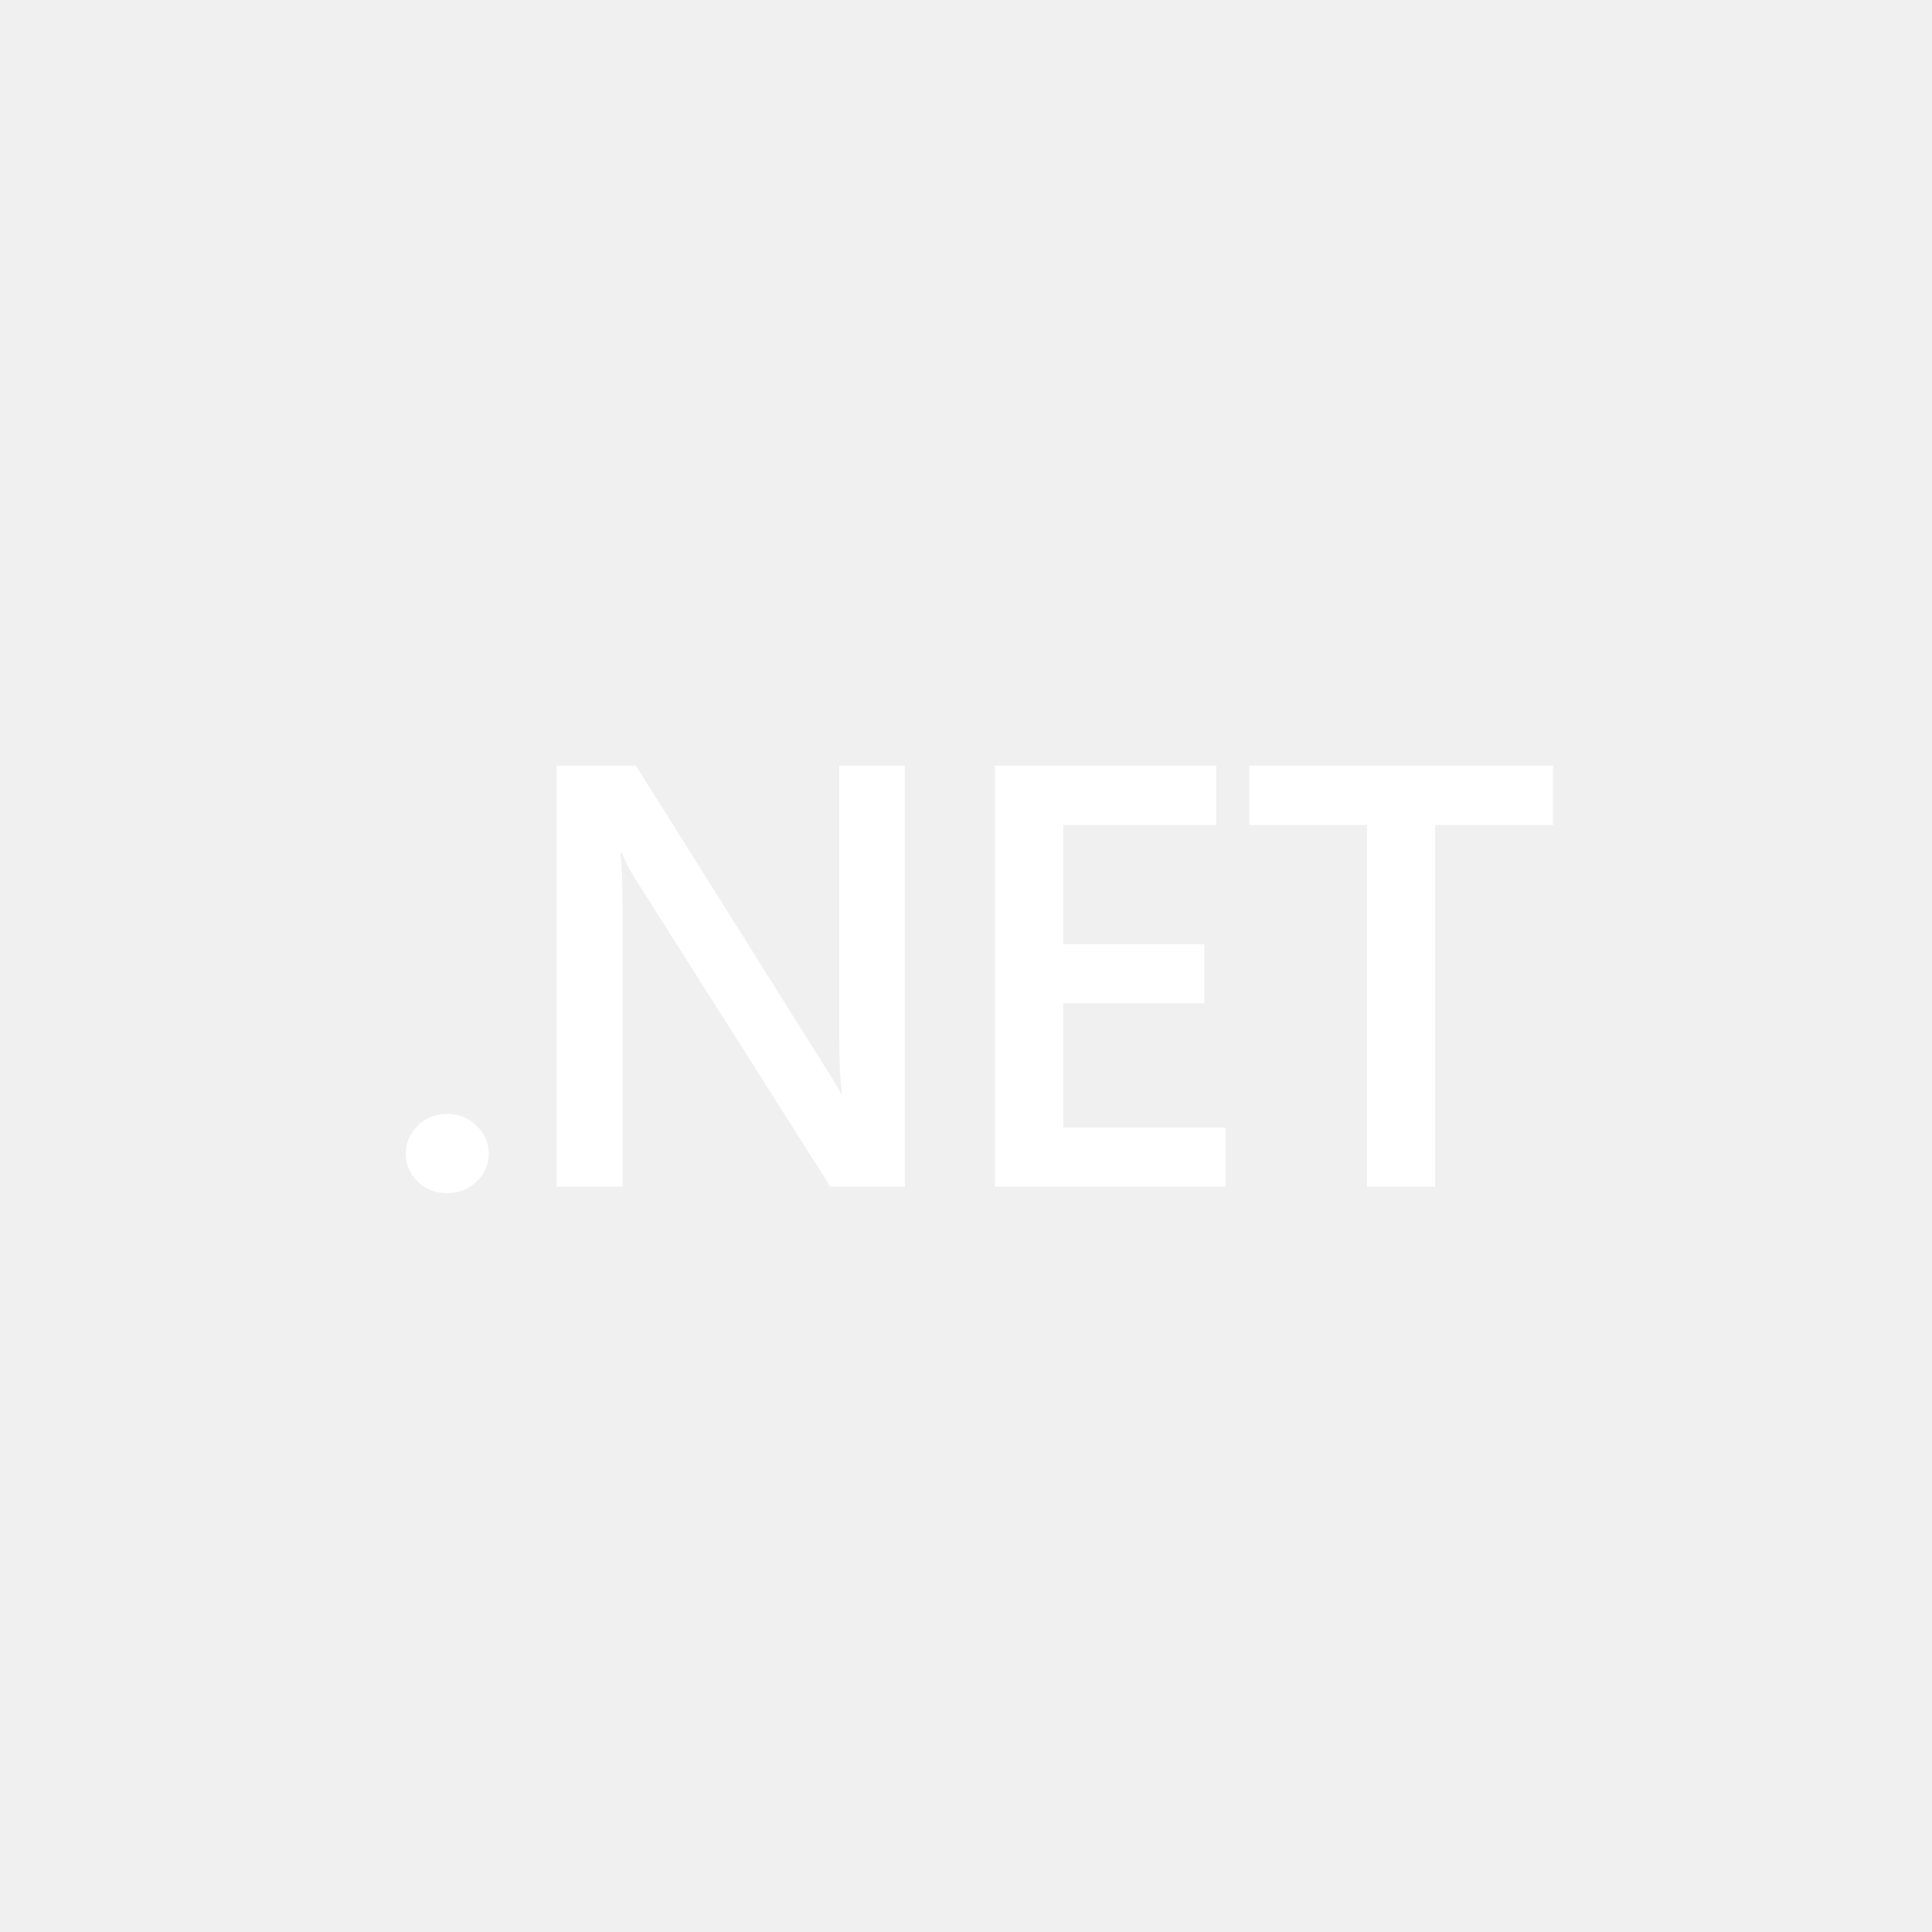
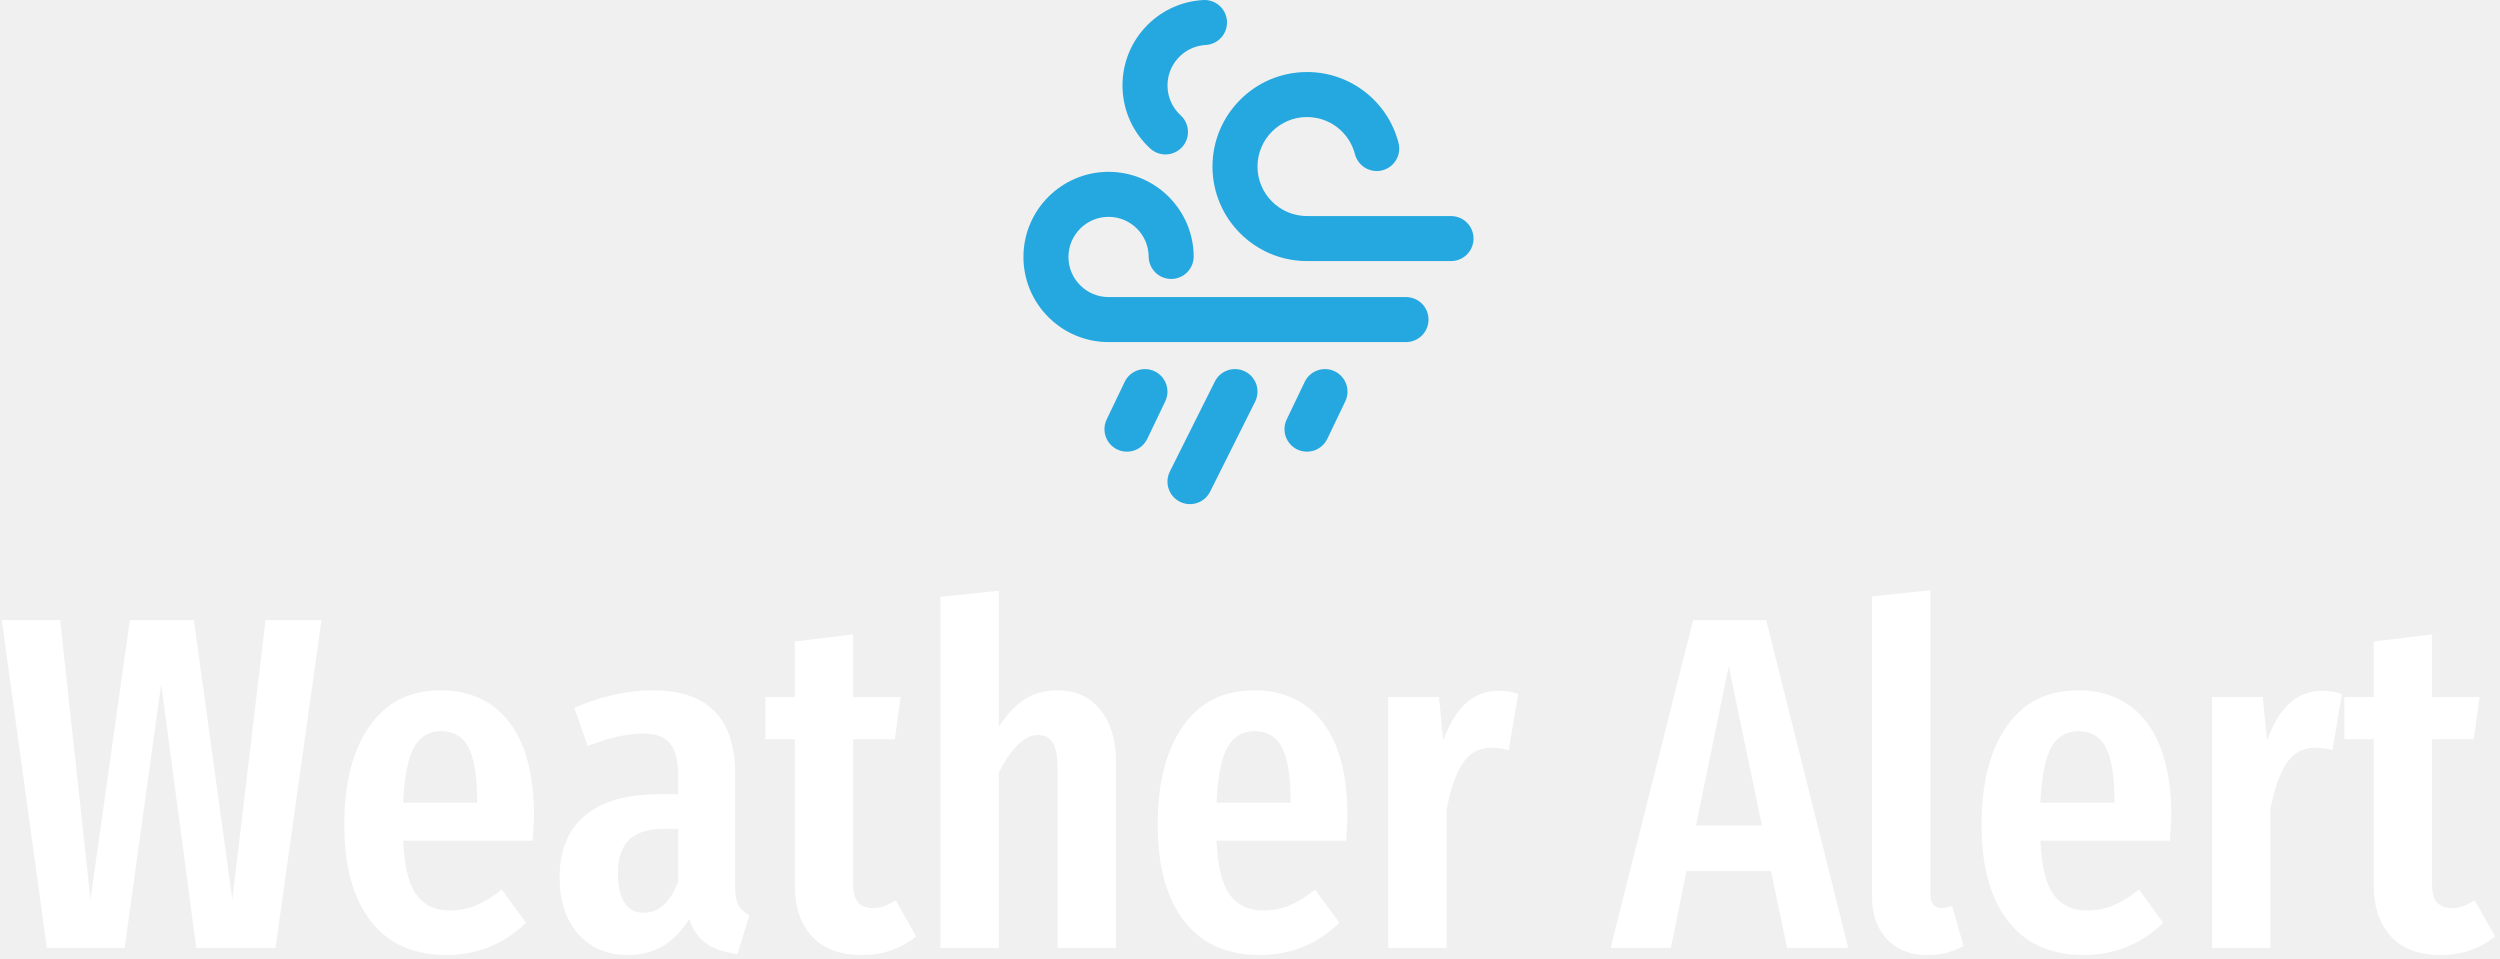
- <svg xmlns="http://www.w3.org/2000/svg" width="456" height="456" viewBox="0 0 456 456" version="1.1" xml:space="preserve" style="fill-rule:evenodd;clip-rule:evenodd;stroke-linejoin:round;stroke-miterlimit:2;">
-   <path d="m 105.5,281.609 c -2.703,0 -5.001,-0.9 -6.893,-2.702 -1.892,-1.848 -2.838,-4.042 -2.838,-6.582 0,-2.587 0.946,-4.804 2.838,-6.652 1.892,-1.848 4.19,-2.772 6.893,-2.772 2.748,0 5.068,0.924 6.96,2.772 1.937,1.848 2.906,4.064 2.906,6.652 0,2.54 -0.968,4.734 -2.906,6.582 -1.892,1.802 -4.212,2.702 -6.96,2.702 z" style="fill:#ffffff;fill-rule:nonzero;stroke-width:0.838" />
-   <path d="M 213.561,280.084 H 195.99 L 149.7,207.054 c -1.171,-1.848 -2.14,-3.765 -2.906,-5.751 h -0.406 c 0.361,2.125 0.541,6.675 0.541,13.65 v 65.132 h -15.543 v -99.36 h 18.719 l 44.737,71.298 c 1.892,2.957 3.109,4.989 3.649,6.098 h 0.27 c -0.45,-2.632 -0.676,-7.09 -0.676,-13.373 v -64.023 h 15.476 z" style="fill:#ffffff;fill-rule:nonzero;stroke-width:0.838" />
-   <path d="m 289.251,280.084 h -54.401 v -99.36 h 52.238 v 13.997 h -36.154 v 28.131 h 33.316 v 13.927 h -33.316 v 29.378 h 38.316 z" style="fill:#ffffff;fill-rule:nonzero;stroke-width:0.838" />
-   <path d="M 366.565,194.721 H 338.722 v 85.363 h -16.084 v -85.363 h -27.775 v -13.997 h 71.701 z" style="fill:#ffffff;fill-rule:nonzero;stroke-width:0.838" />
+ <svg xmlns="http://www.w3.org/2000/svg" version="1.1" width="1500" height="575" viewBox="0 0 1500 575">
+   <g transform="matrix(1,0,0,1,-0.9090909,-0.9942632)">
+     <svg viewBox="0 0 396 152" data-background-color="#ffffff" preserveAspectRatio="xMidYMid meet" height="575" width="1500">
+       <g id="tight-bounds" transform="matrix(1,0,0,1,0.24,0.2628313)">
+         <svg viewBox="0 0 395.52 151.474" height="151.474" width="395.52">
+           <g>
+             <svg viewBox="0 0 395.52 151.474" height="151.474" width="395.52">
+               <g transform="matrix(1,0,0,1,0,93.61722)">
+                 <svg viewBox="0 0 395.52 57.857" height="57.857" width="395.52">
+                   <g id="textblocktransform">
+                     <svg viewBox="0 0 395.52 57.857" height="57.857" width="395.52" id="textblock">
+                       <g>
+                         <svg viewBox="0 0 395.52 57.857" height="57.857" width="395.52">
+                           <g transform="matrix(1,0,0,1,0,0)">
+                             <svg width="395.52" viewBox="0.7 -37.7 262.82 38.45" height="57.857" data-palette-color="#ffffff">
+                               <path d="M28.5-34.55L34.4-34.55 29.55 0 21.2 0 17.5-27.8 13.65 0 5.45 0 0.7-34.55 6.85-34.55 10.05-5.1 14.2-34.55 20.95-34.55 25-5.1 28.5-34.55ZM56.8-13.85Q56.8-13.4 56.65-11.3L56.65-11.3 43-11.3Q43.2-7.2 44.42-5.58 45.65-3.95 47.9-3.95L47.9-3.95Q49.45-3.95 50.7-4.48 51.95-5 53.4-6.15L53.4-6.15 55.95-2.65Q52.45 0.75 47.55 0.75L47.55 0.75Q42.35 0.75 39.57-2.85 36.8-6.45 36.8-13L36.8-13Q36.8-19.55 39.45-23.35 42.1-27.15 46.95-27.15L46.95-27.15Q51.6-27.15 54.2-23.78 56.8-20.4 56.8-13.85L56.8-13.85ZM50.8-15.3L50.8-15.65Q50.8-19.4 49.9-21.13 49-22.85 47-22.85L47-22.85Q45.15-22.85 44.17-21.18 43.2-19.5 43-15.3L43-15.3 50.8-15.3ZM78-6.4Q78-5.1 78.34-4.48 78.7-3.85 79.5-3.45L79.5-3.45 78.25 0.65Q76.2 0.4 74.97-0.45 73.75-1.3 73.15-3.05L73.15-3.05Q70.84 0.75 66.7 0.75L66.7 0.75Q63.4 0.75 61.45-1.48 59.5-3.7 59.5-7.4L59.5-7.4Q59.5-11.7 62.17-13.95 64.84-16.2 69.95-16.2L69.95-16.2 72-16.2 72-18.05Q72-20.55 71.12-21.58 70.25-22.6 68.3-22.6L68.3-22.6Q65.95-22.6 62.45-21.3L62.45-21.3 61.05-25.3Q63.05-26.2 65.2-26.68 67.34-27.15 69.3-27.15L69.3-27.15Q78-27.15 78-18.35L78-18.35 78-6.4ZM68.34-3.7Q70.75-3.7 72-7L72-7 72-12.55 70.55-12.55Q68-12.55 66.82-11.4 65.65-10.25 65.65-7.85L65.65-7.85Q65.65-5.8 66.34-4.75 67.05-3.7 68.34-3.7L68.34-3.7ZM94.94-5L97.09-1.2Q94.64 0.75 91.34 0.75L91.34 0.75Q87.89 0.75 86.09-1.23 84.29-3.2 84.29-6.6L84.29-6.6 84.29-22 81.19-22 81.19-26.45 84.29-26.45 84.29-32.3 90.44-33.05 90.44-26.45 95.44-26.45 94.84-22 90.44-22 90.44-6.6Q90.44-4.2 92.49-4.2L92.49-4.2Q93.14-4.2 93.64-4.38 94.14-4.55 94.94-5L94.94-5ZM111.99-27.15Q114.84-27.15 116.49-25.1 118.14-23.05 118.14-19.6L118.14-19.6 118.14 0 111.99 0 111.99-18.9Q111.99-20.8 111.47-21.63 110.94-22.45 109.94-22.45L109.94-22.45Q107.84-22.45 105.79-18.5L105.79-18.5 105.79 0 99.64 0 99.64-37 105.79-37.65 105.79-23.3Q107.04-25.25 108.52-26.2 109.99-27.15 111.99-27.15L111.99-27.15ZM142.54-13.85Q142.54-13.4 142.39-11.3L142.39-11.3 128.74-11.3Q128.94-7.2 130.16-5.58 131.39-3.95 133.64-3.95L133.64-3.95Q135.19-3.95 136.44-4.48 137.69-5 139.14-6.15L139.14-6.15 141.69-2.65Q138.19 0.75 133.29 0.75L133.29 0.75Q128.09 0.75 125.31-2.85 122.54-6.45 122.54-13L122.54-13Q122.54-19.55 125.19-23.35 127.84-27.15 132.69-27.15L132.69-27.15Q137.34-27.15 139.94-23.78 142.54-20.4 142.54-13.85L142.54-13.85ZM136.54-15.3L136.54-15.65Q136.54-19.4 135.64-21.13 134.74-22.85 132.74-22.85L132.74-22.85Q130.89-22.85 129.91-21.18 128.94-19.5 128.74-15.3L128.74-15.3 136.54-15.3ZM158.49-27.1Q159.64-27.1 160.54-26.75L160.54-26.75 159.54-20.85Q158.54-21.1 157.69-21.1L157.69-21.1Q155.79-21.1 154.69-19.45 153.59-17.8 152.99-14.55L152.99-14.55 152.99 0 146.84 0 146.84-26.45 152.19-26.45 152.64-21.85Q154.49-27.1 158.49-27.1L158.49-27.1ZM195.33 0L188.88 0 187.18-8.1 178.28-8.1 176.63 0 170.28 0 178.98-34.55 186.68-34.55 195.33 0ZM182.73-29.7L179.28-12.9 186.23-12.9 182.73-29.7ZM203.68 0.75Q200.98 0.75 199.4-0.93 197.83-2.6 197.83-5.4L197.83-5.4 197.83-37.05 203.98-37.7 203.98-5.65Q203.98-5 204.28-4.6 204.58-4.2 205.18-4.2L205.18-4.2Q205.53-4.2 205.85-4.3 206.18-4.4 206.28-4.4L206.28-4.4 207.48-0.2Q205.78 0.75 203.68 0.75L203.68 0.75ZM229.38-13.85Q229.38-13.4 229.23-11.3L229.23-11.3 215.58-11.3Q215.78-7.2 217-5.58 218.23-3.95 220.48-3.95L220.48-3.95Q222.03-3.95 223.28-4.48 224.53-5 225.98-6.15L225.98-6.15 228.53-2.65Q225.03 0.75 220.13 0.75L220.13 0.75Q214.93 0.75 212.15-2.85 209.38-6.45 209.38-13L209.38-13Q209.38-19.55 212.03-23.35 214.68-27.15 219.53-27.15L219.53-27.15Q224.18-27.15 226.78-23.78 229.38-20.4 229.38-13.85L229.38-13.85ZM223.38-15.3L223.38-15.65Q223.38-19.4 222.48-21.13 221.58-22.85 219.58-22.85L219.58-22.85Q217.73-22.85 216.75-21.18 215.78-19.5 215.58-15.3L215.58-15.3 223.38-15.3ZM245.32-27.1Q246.47-27.1 247.37-26.75L247.37-26.75 246.37-20.85Q245.37-21.1 244.52-21.1L244.52-21.1Q242.62-21.1 241.52-19.45 240.42-17.8 239.82-14.55L239.82-14.55 239.82 0 233.67 0 233.67-26.45 239.02-26.45 239.47-21.85Q241.32-27.1 245.32-27.1L245.32-27.1ZM261.37-5L263.52-1.2Q261.07 0.75 257.77 0.75L257.77 0.75Q254.32 0.75 252.52-1.23 250.72-3.2 250.72-6.6L250.72-6.6 250.72-22 247.62-22 247.62-26.45 250.72-26.45 250.72-32.3 256.87-33.05 256.87-26.45 261.87-26.45 261.27-22 256.87-22 256.87-6.6Q256.87-4.2 258.92-4.2L258.92-4.2Q259.57-4.2 260.07-4.38 260.57-4.55 261.37-5L261.37-5Z" opacity="1" transform="matrix(1,0,0,1,0,0)" fill="#ffffff" class="wordmark-text-0" data-fill-palette-color="primary" id="text-0" />
+                             </svg>
+                           </g>
+                         </svg>
+                       </g>
+                     </svg>
+                   </g>
+                 </svg>
+               </g>
+               <g transform="matrix(1,0,0,1,162.0657,0)">
+                 <svg viewBox="0 0 71.389 79.959" height="79.959" width="71.389">
+                   <g>
+                     <svg version="1.1" x="0" y="0" viewBox="13.335 4.943 73.331 82.134" enable-background="new 0 0 100 100" xml:space="preserve" height="79.959" width="71.389" class="icon-icon-0" data-fill-palette-color="accent" id="icon-0">
+                       <g fill="#24a8df" data-fill-palette-color="accent">
+                         <path d="M49.44 65.463A3.666 3.666 0 0 0 44.52 67.104L37.188 81.77A3.666 3.666 0 1 0 43.747 85.05L51.081 70.385A3.67 3.67 0 0 0 49.44 65.463" fill="#24a8df" data-fill-palette-color="accent" />
+                         <path d="M64.048 65.438A3.663 3.663 0 0 0 59.159 67.161L56.226 73.28A3.665 3.665 0 0 0 59.529 78.532 3.67 3.67 0 0 0 62.839 76.448L65.772 70.329A3.667 3.667 0 0 0 64.048 65.438" fill="#24a8df" data-fill-palette-color="accent" />
+                         <path d="M34.716 65.438A3.663 3.663 0 0 0 29.827 67.161L26.895 73.28A3.664 3.664 0 0 0 30.198 78.532C31.567 78.532 32.878 77.762 33.507 76.448L36.441 70.329A3.67 3.67 0 0 0 34.716 65.438" fill="#24a8df" data-fill-palette-color="accent" />
+                         <path d="M82.999 40.144H59.534C55.085 40.144 51.468 36.526 51.468 32.079S55.085 24.012 59.534 24.012A8.06 8.06 0 0 1 67.343 30.056 3.67 3.67 0 0 0 71.811 32.692 3.665 3.665 0 0 0 74.446 28.228 15.39 15.39 0 0 0 59.536 16.679C51.044 16.679 44.134 23.588 44.134 32.079S51.044 47.477 59.536 47.477H83A3.666 3.666 0 1 0 82.999 40.144" fill="#24a8df" data-fill-palette-color="accent" />
+                         <path d="M75.665 53.343H27.204C23.6 53.343 20.667 50.411 20.667 46.808S23.601 40.272 27.204 40.272A6.54 6.54 0 0 1 33.739 46.808 3.668 3.668 0 0 0 41.073 46.808C41.073 39.162 34.85 32.939 27.204 32.939 19.556 32.939 13.335 39.161 13.335 46.808S19.556 60.677 27.204 60.677H75.665A3.667 3.667 0 0 0 75.665 53.343" fill="#24a8df" data-fill-palette-color="accent" />
+                         <path d="M36.474 30.107C37.468 30.107 38.458 29.705 39.181 28.913A3.665 3.665 0 0 0 38.947 23.733 6.61 6.61 0 0 1 38.529 14.41 6.56 6.56 0 0 1 43.037 12.272 3.667 3.667 0 0 0 42.633 4.949 13.87 13.87 0 0 0 33.115 9.463C27.931 15.134 28.332 23.964 34.002 29.147 34.706 29.789 35.591 30.107 36.474 30.107" fill="#24a8df" data-fill-palette-color="accent" />
+                       </g>
+                     </svg>
+                   </g>
+                 </svg>
+               </g>
+               <g />
+             </svg>
+           </g>
+           <defs />
+         </svg>
+         <rect width="395.52" height="151.474" fill="none" stroke="none" visibility="hidden" />
+       </g>
+     </svg>
+   </g>
</svg>
